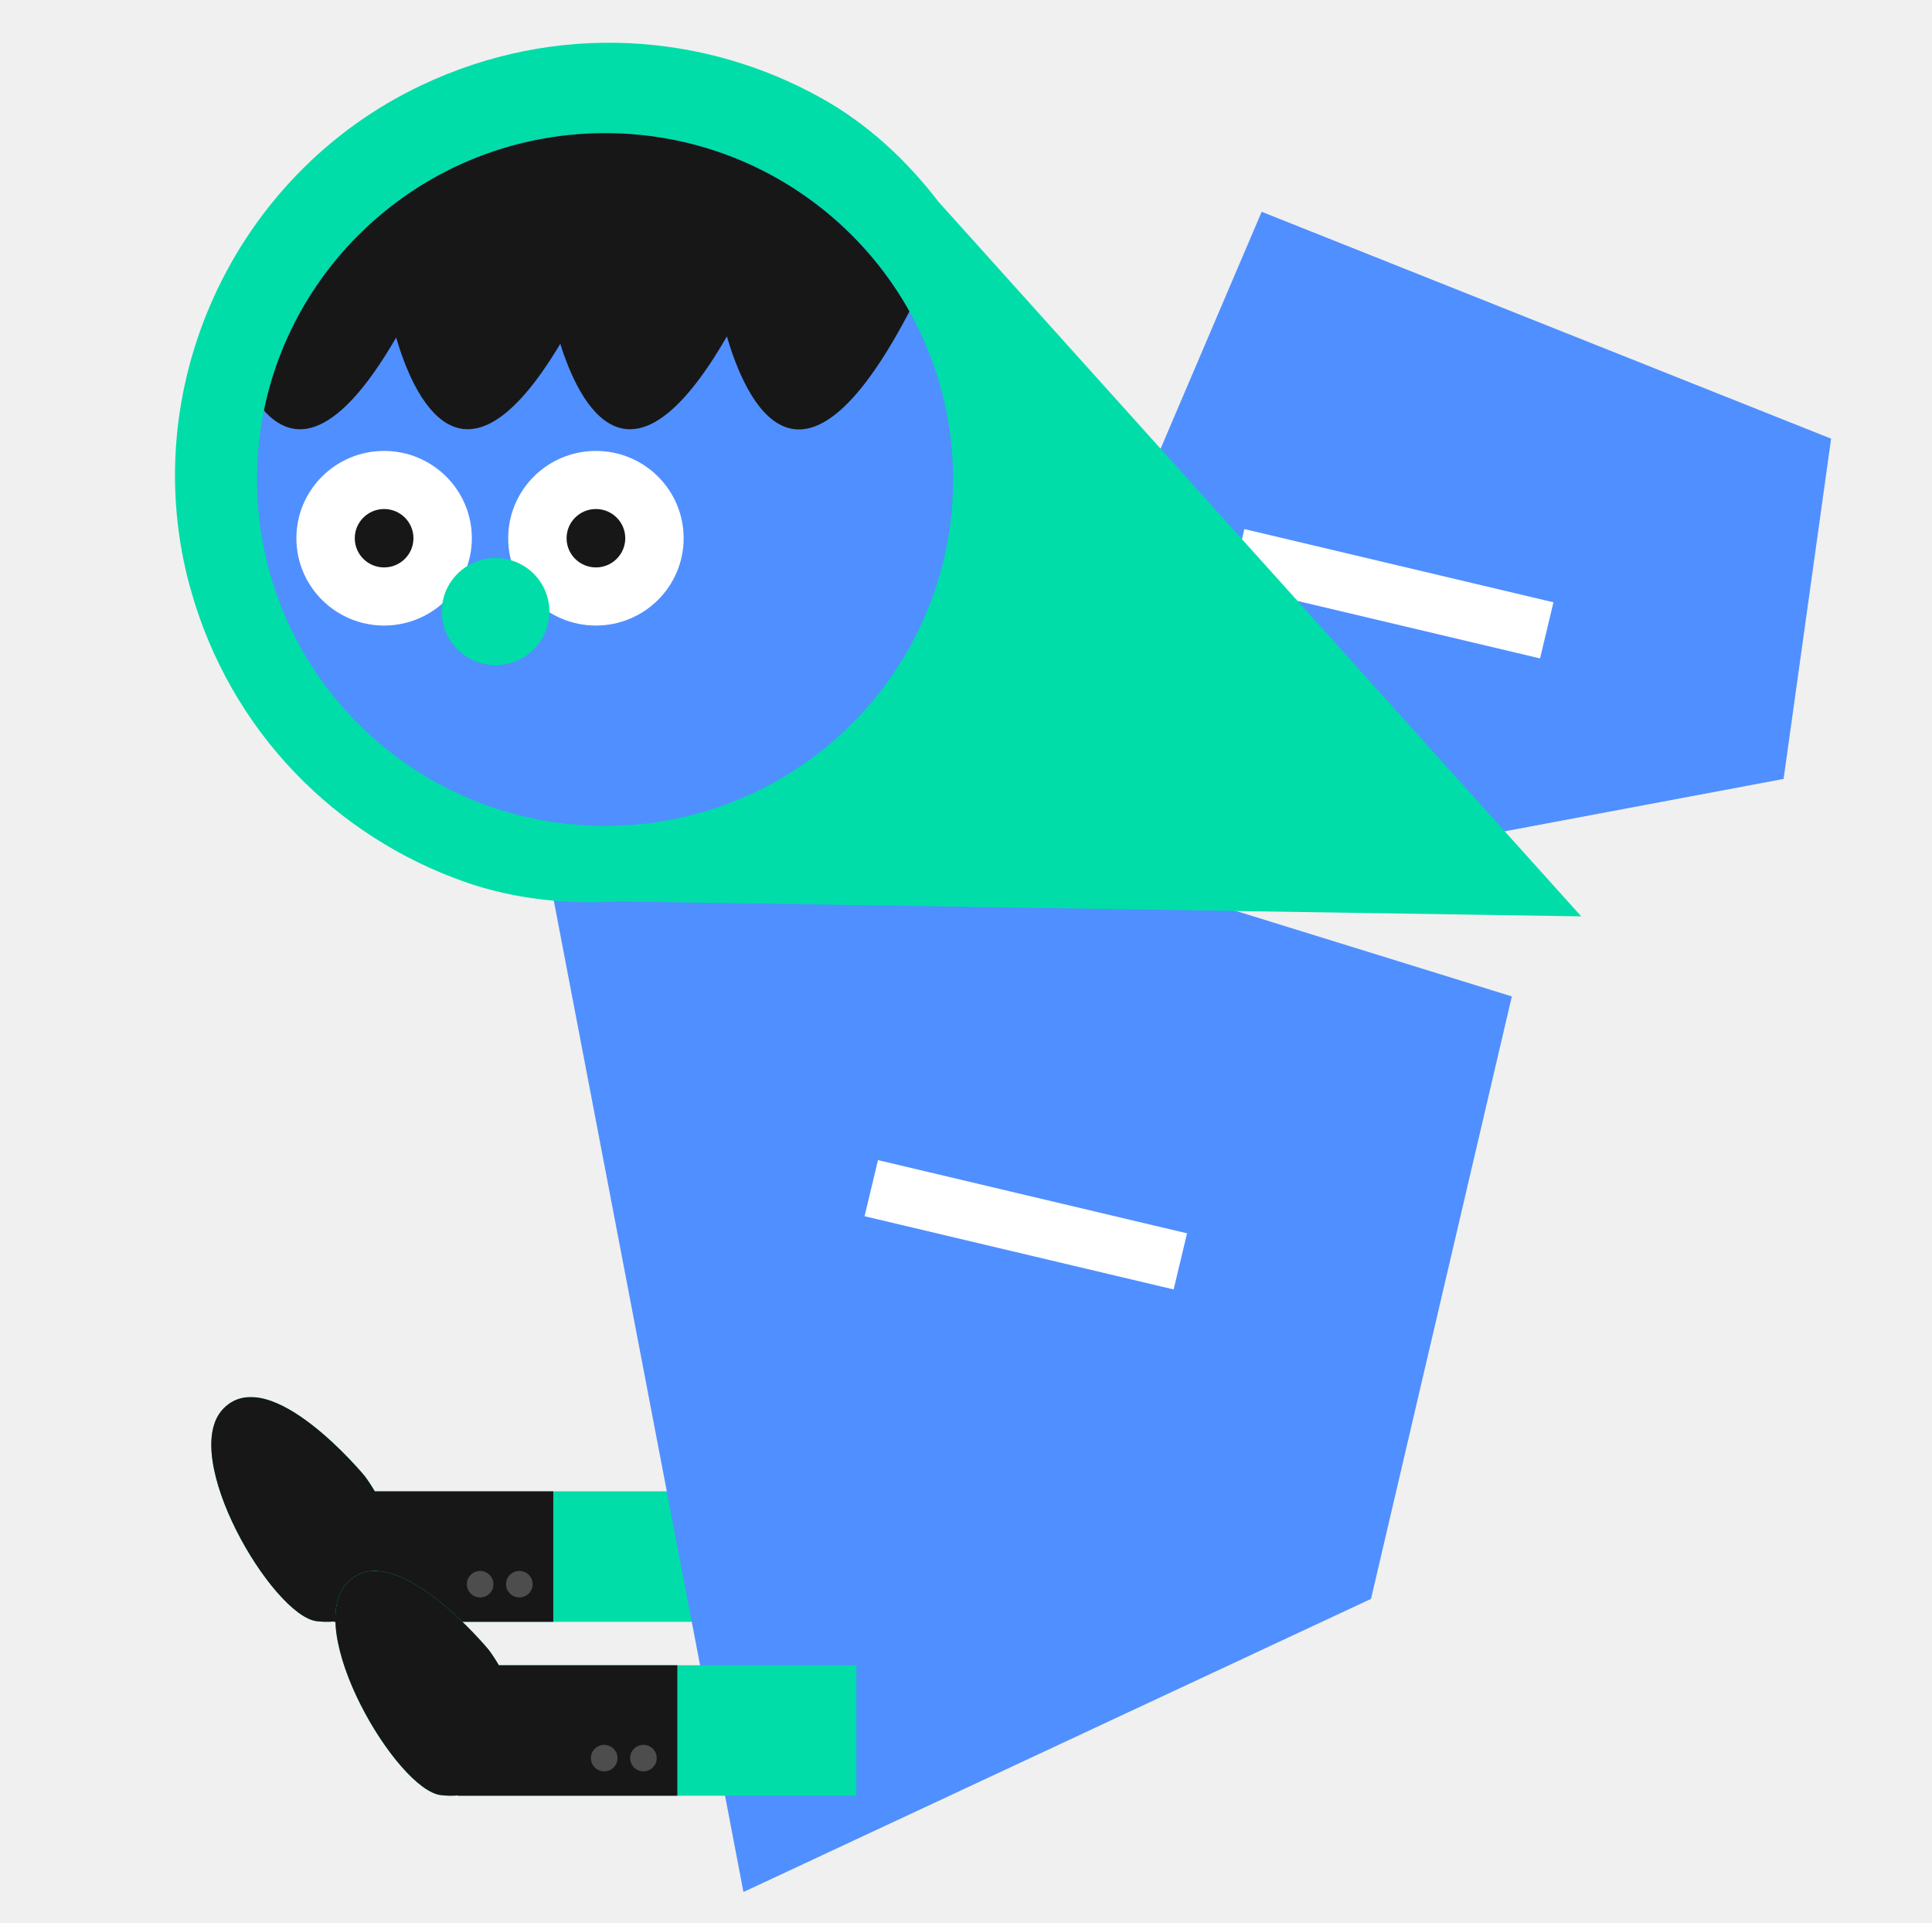
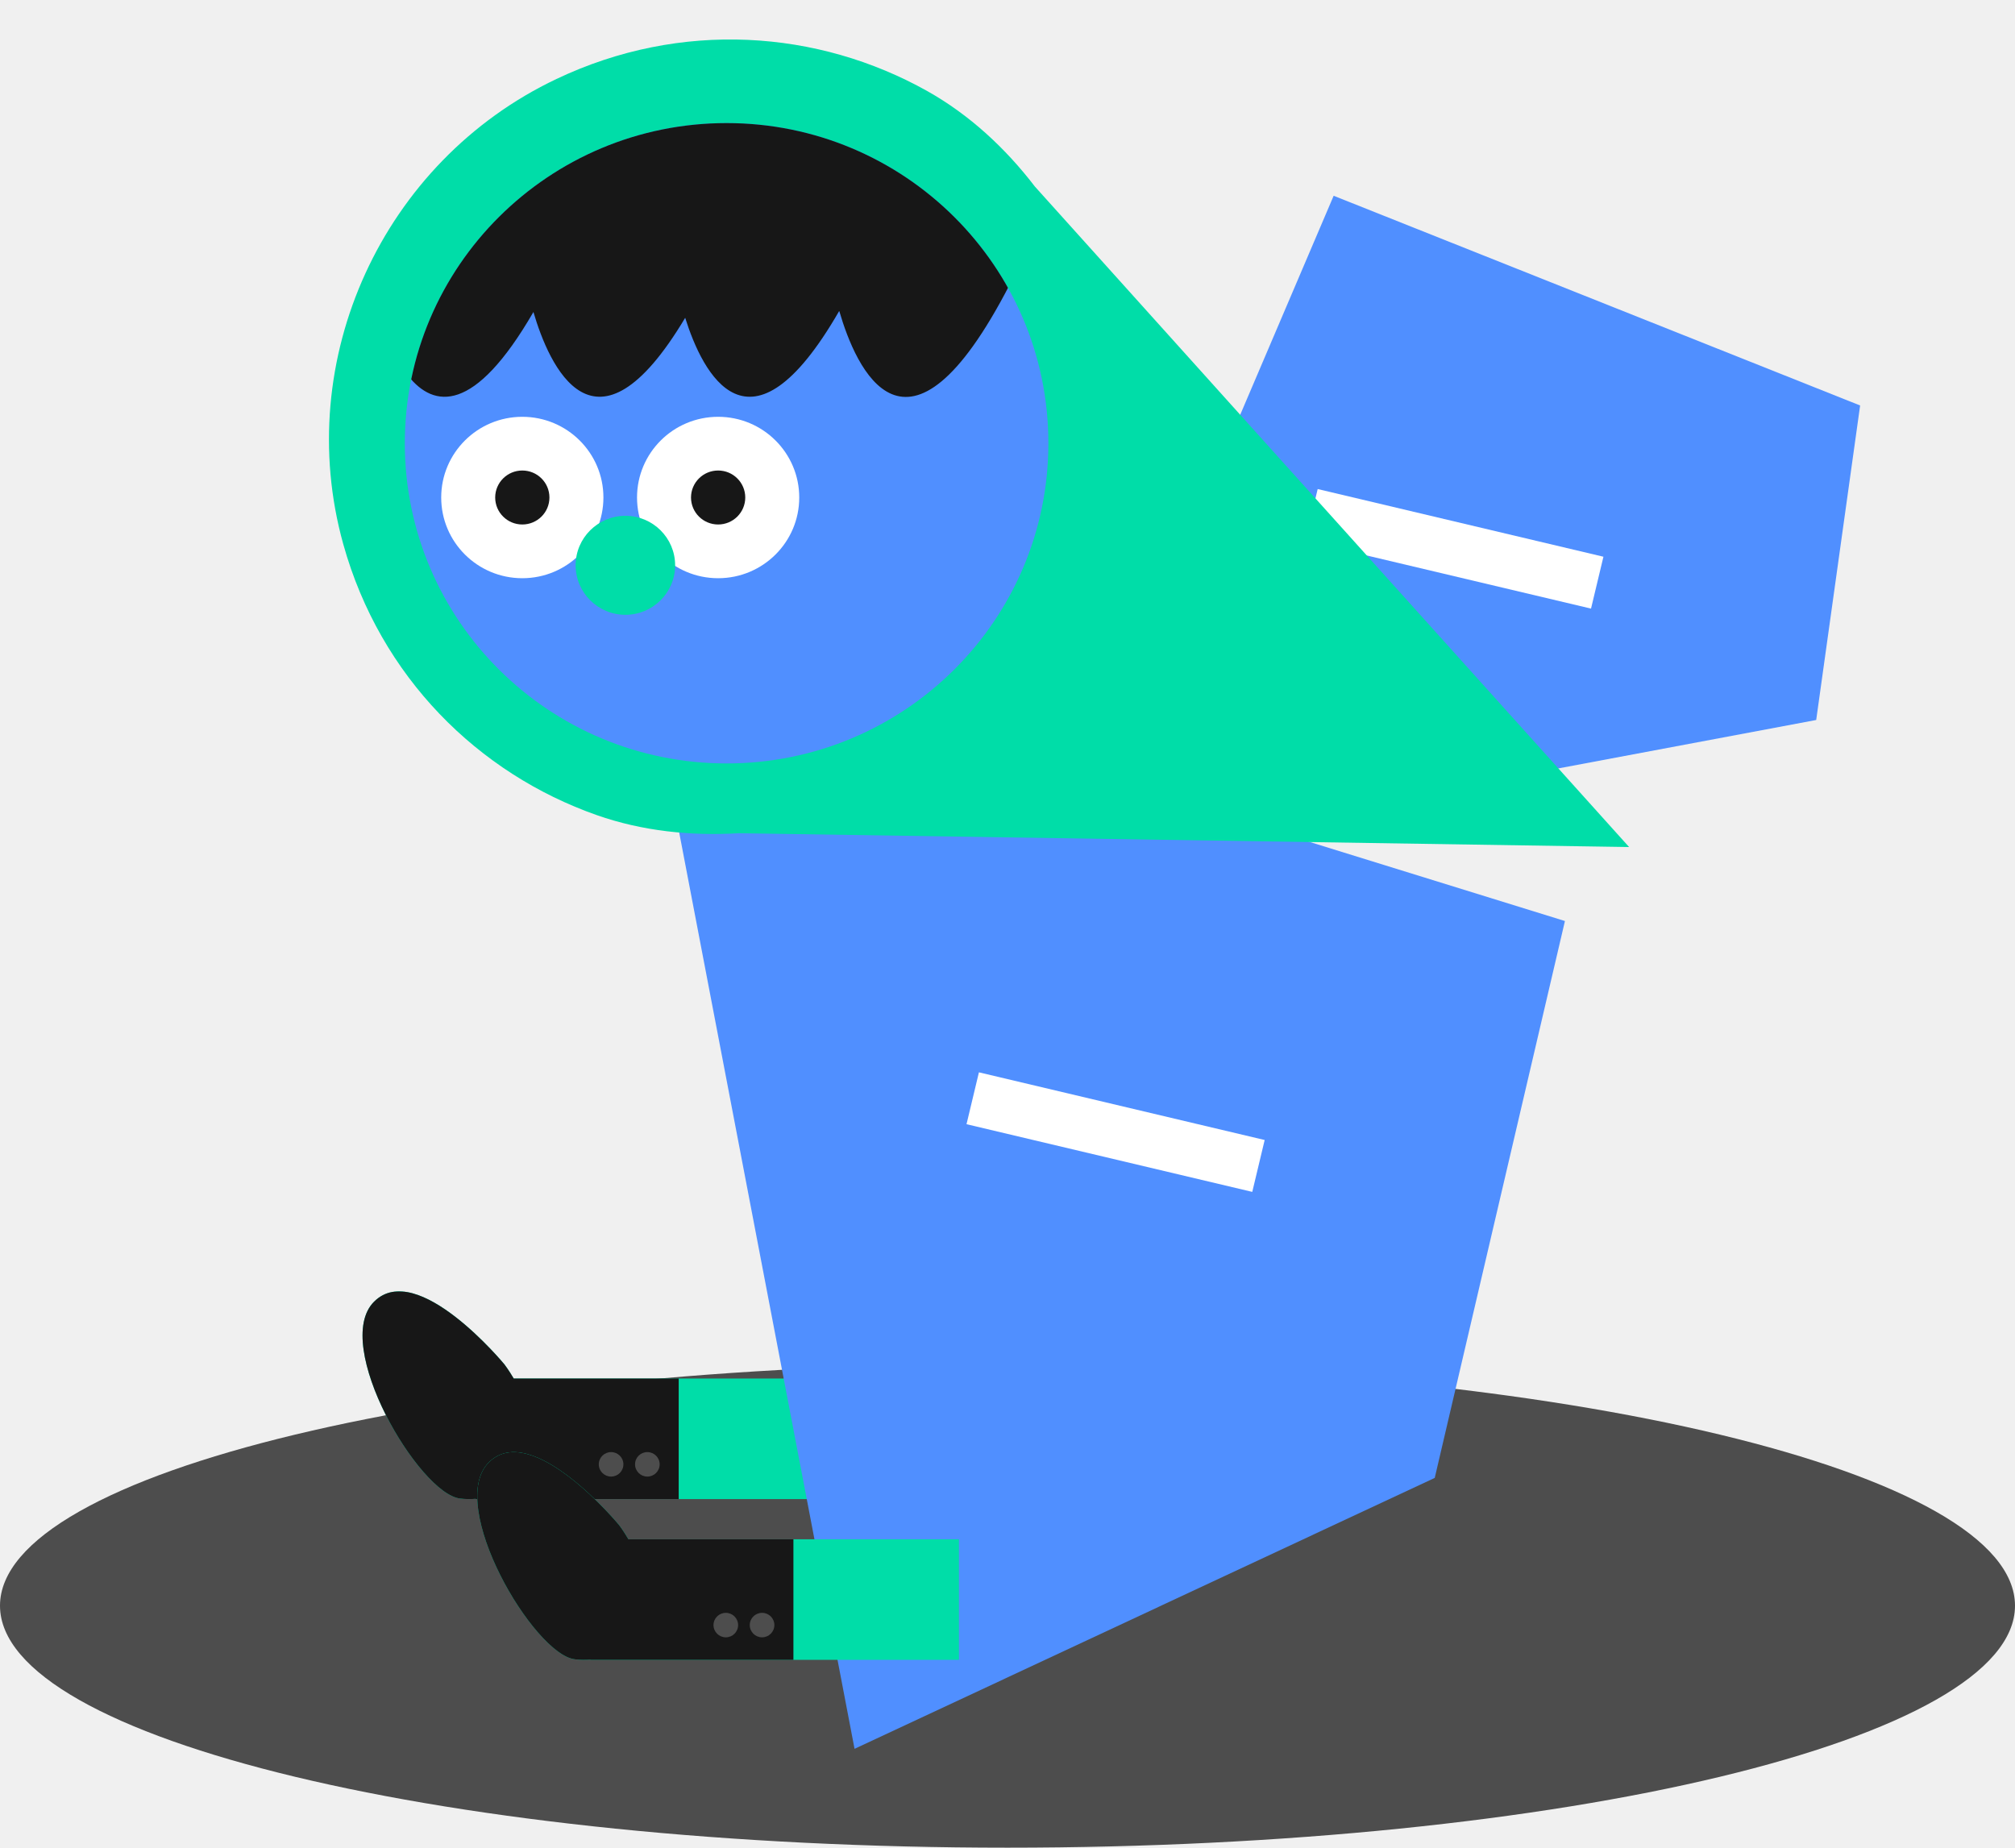
- <svg xmlns="http://www.w3.org/2000/svg" width="203" height="202" viewBox="0 0 203 202" fill="none">
-   <path d="M76.945 170.383V156.677H39.382C38.811 155.704 38.329 155.076 38.329 155.076C38.329 155.076 28.42 143.061 23.518 147.939C18.616 152.817 28.646 169.814 33.307 170.323C33.939 170.398 34.51 170.398 35.066 170.353V170.383H76.93H76.945Z" fill="#00DDA8" />
-   <mask id="mask0_1746_20287" style="mask-type:luminance" maskUnits="userSpaceOnUse" x="22" y="146" width="55" height="25">
-     <path d="M76.945 170.383V156.677H39.382C38.811 155.704 38.329 155.076 38.329 155.076C38.329 155.076 28.42 143.061 23.518 147.939C18.616 152.817 28.646 169.814 33.307 170.323C33.939 170.398 34.51 170.398 35.066 170.353V170.383H76.93H76.945Z" fill="white" />
+ <svg xmlns="http://www.w3.org/2000/svg" width="229" height="210" viewBox="0 0 229 210" fill="none">
+   <ellipse cx="114.5" cy="182.5" rx="114.5" ry="27.5" fill="#4D4D4D" />
+   <path d="M95.945 170.383V156.677H58.382C57.811 155.704 57.329 155.076 57.329 155.076C57.329 155.076 47.42 143.061 42.518 147.939C37.616 152.817 47.646 169.814 52.307 170.323C52.939 170.398 53.51 170.398 54.066 170.353V170.383H95.93H95.945Z" fill="#00DDA8" />
+   <mask id="mask0_2094_2716" style="mask-type:luminance" maskUnits="userSpaceOnUse" x="41" y="146" width="55" height="25">
+     <path d="M95.945 170.383V156.677H58.382C57.811 155.704 57.329 155.076 57.329 155.076C57.329 155.076 47.42 143.061 42.518 147.939C37.616 152.817 47.646 169.814 52.307 170.323C52.939 170.398 53.51 170.398 54.066 170.353V170.383H95.93H95.945Z" fill="white" />
  </mask>
-   <g mask="url(#mask0_1746_20287)">
-     <path d="M58.133 192.618V146.757H12.045V192.618H58.133Z" fill="#171717" />
+   <g mask="url(#mask0_2094_2716)">
+     <path d="M77.133 192.618V146.757H31.045V192.618H77.133Z" fill="#171717" />
  </g>
-   <path d="M54.569 167.824C55.342 167.824 55.968 167.201 55.968 166.433C55.968 165.664 55.342 165.041 54.569 165.041C53.797 165.041 53.171 165.664 53.171 166.433C53.171 167.201 53.797 167.824 54.569 167.824Z" fill="#4D4D4D" />
-   <path d="M50.449 167.824C51.222 167.824 51.848 167.201 51.848 166.433C51.848 165.664 51.222 165.041 50.449 165.041C49.677 165.041 49.051 165.664 49.051 166.433C49.051 167.201 49.677 167.824 50.449 167.824Z" fill="#4D4D4D" />
-   <path d="M53.893 72.166L78.117 198.768L144.055 167.974L158.851 104.681L53.893 72.166Z" fill="#508FFF" />
-   <path d="M100.162 98.202L132.567 22.25L192.399 46.086L187.407 81.832L100.162 98.217V98.202Z" fill="#508FFF" />
-   <path d="M163.226 63.276L130.751 55.584L129.341 61.479L161.816 69.172L163.226 63.276Z" fill="white" />
-   <path d="M124.727 129.57L92.252 121.878L90.842 127.773L123.317 135.466L124.727 129.57Z" fill="white" />
-   <path d="M64.975 94.701L166.144 96.272L98.613 21.203C95.275 16.848 91.185 13.048 86.388 10.354C73.982 3.397 58.404 2.244 44.239 8.978C24.495 18.345 14.165 40.894 20.014 61.857C24.225 76.954 35.367 87.922 48.84 92.651C53.998 94.461 59.517 95.03 64.975 94.701Z" fill="#00DDA8" />
-   <path d="M63.577 86.77C83.774 86.77 100.147 70.478 100.147 50.38C100.147 30.283 83.774 13.99 63.577 13.99C43.38 13.99 27.006 30.283 27.006 50.38C27.006 70.478 43.38 86.77 63.577 86.77Z" fill="#508FFF" />
-   <mask id="mask1_1746_20287" style="mask-type:luminance" maskUnits="userSpaceOnUse" x="27" y="13" width="74" height="74">
-     <path d="M63.577 86.77C83.774 86.77 100.147 70.478 100.147 50.38C100.147 30.283 83.774 13.99 63.577 13.99C43.38 13.99 27.006 30.283 27.006 50.38C27.006 70.478 43.38 86.77 63.577 86.77Z" fill="white" />
+   <path d="M73.569 167.824C74.342 167.824 74.968 167.201 74.968 166.433C74.968 165.664 74.342 165.041 73.569 165.041C72.797 165.041 72.171 165.664 72.171 166.433C72.171 167.201 72.797 167.824 73.569 167.824Z" fill="#4D4D4D" />
+   <path d="M69.449 167.824C70.222 167.824 70.848 167.201 70.848 166.433C70.848 165.664 70.222 165.041 69.449 165.041C68.677 165.041 68.051 165.664 68.051 166.433C68.051 167.201 68.677 167.824 69.449 167.824Z" fill="#4D4D4D" />
+   <path d="M72.893 72.166L97.117 198.768L163.055 167.974L177.851 104.681L72.893 72.166Z" fill="#508FFF" />
+   <path d="M119.162 98.202L151.567 22.25L211.399 46.086L206.407 81.832L119.162 98.217V98.202Z" fill="#508FFF" />
+   <path d="M182.226 63.276L149.751 55.584L148.341 61.479L180.816 69.172L182.226 63.276Z" fill="white" />
+   <path d="M143.727 129.57L111.252 121.878L109.842 127.773L142.317 135.466L143.727 129.57Z" fill="white" />
+   <path d="M83.975 94.701L185.144 96.272L117.613 21.203C114.275 16.848 110.185 13.048 105.388 10.354C92.982 3.397 77.404 2.244 63.239 8.978C43.495 18.345 33.165 40.894 39.014 61.857C43.225 76.954 54.367 87.922 67.84 92.651C72.998 94.461 78.517 95.03 83.975 94.701Z" fill="#00DDA8" />
+   <path d="M82.577 86.77C102.774 86.77 119.147 70.478 119.147 50.38C119.147 30.283 102.774 13.99 82.577 13.99C62.38 13.99 46.007 30.283 46.007 50.38C46.007 70.478 62.38 86.77 82.577 86.77Z" fill="#508FFF" />
+   <mask id="mask1_2094_2716" style="mask-type:luminance" maskUnits="userSpaceOnUse" x="46" y="13" width="74" height="74">
+     <path d="M82.577 86.77C102.774 86.77 119.147 70.478 119.147 50.38C119.147 30.283 102.774 13.99 82.577 13.99C62.38 13.99 46.007 30.283 46.007 50.38C46.007 70.478 62.38 86.77 82.577 86.77Z" fill="white" />
  </mask>
-   <g mask="url(#mask1_1746_20287)">
-     <path d="M95.365 23.043L79.035 12.18L43.277 14.649L27.383 32.559L23.277 32.604C23.277 32.604 28.179 58.7 41.623 35.462C43.382 41.462 48.555 53.403 58.87 36.12C60.825 42.36 66.133 53.103 76.358 35.372H76.388C78.238 41.731 83.982 55.138 95.741 32.365L95.365 23.028V23.043Z" fill="#171717" />
+   <g mask="url(#mask1_2094_2716)">
+     <path d="M114.365 23.043L98.035 12.18L62.277 14.649L46.383 32.559L42.277 32.604C42.277 32.604 47.179 58.7 60.623 35.462C62.382 41.462 67.555 53.403 77.87 36.12C79.825 42.36 85.133 53.103 95.358 35.372H95.388C97.238 41.731 102.982 55.138 114.741 32.365L114.365 23.028V23.043Z" fill="#171717" />
  </g>
-   <path d="M40.359 65.718C45.45 65.718 49.577 61.611 49.577 56.545C49.577 51.48 45.45 47.373 40.359 47.373C35.269 47.373 31.142 51.48 31.142 56.545C31.142 61.611 35.269 65.718 40.359 65.718Z" fill="white" />
-   <path d="M40.359 59.612C42.062 59.612 43.442 58.239 43.442 56.545C43.442 54.851 42.062 53.477 40.359 53.477C38.657 53.477 37.277 54.851 37.277 56.545C37.277 58.239 38.657 59.612 40.359 59.612Z" fill="#171717" />
-   <path d="M62.614 65.718C67.705 65.718 71.832 61.611 71.832 56.545C71.832 51.48 67.705 47.373 62.614 47.373C57.523 47.373 53.397 51.48 53.397 56.545C53.397 61.611 57.523 65.718 62.614 65.718Z" fill="white" />
-   <path d="M62.614 59.612C64.317 59.612 65.697 58.239 65.697 56.545C65.697 54.851 64.317 53.477 62.614 53.477C60.912 53.477 59.532 54.851 59.532 56.545C59.532 58.239 60.912 59.612 62.614 59.612Z" fill="#171717" />
-   <path d="M52.073 69.877C55.196 69.877 57.727 67.358 57.727 64.251C57.727 61.144 55.196 58.625 52.073 58.625C48.951 58.625 46.419 61.144 46.419 64.251C46.419 67.358 48.951 69.877 52.073 69.877Z" fill="#00DDA8" />
-   <path d="M89.982 188.653V174.947H52.419C51.848 173.974 51.367 173.345 51.367 173.345C51.367 173.345 41.457 161.33 36.555 166.208C31.653 171.086 41.683 188.084 46.344 188.593C46.976 188.668 47.547 188.668 48.103 188.623V188.653H89.967H89.982Z" fill="#00DDA8" />
-   <mask id="mask2_1746_20287" style="mask-type:luminance" maskUnits="userSpaceOnUse" x="35" y="165" width="55" height="24">
-     <path d="M89.982 188.653V174.947H52.419C51.848 173.974 51.367 173.345 51.367 173.345C51.367 173.345 41.457 161.33 36.555 166.208C31.653 171.086 41.683 188.084 46.344 188.593C46.976 188.668 47.547 188.668 48.103 188.623V188.653H89.967H89.982Z" fill="white" />
+   <path d="M59.359 65.718C64.45 65.718 68.577 61.611 68.577 56.545C68.577 51.48 64.45 47.373 59.359 47.373C54.269 47.373 50.142 51.48 50.142 56.545C50.142 61.611 54.269 65.718 59.359 65.718Z" fill="white" />
+   <path d="M59.359 59.612C61.062 59.612 62.442 58.239 62.442 56.545C62.442 54.851 61.062 53.477 59.359 53.477C57.657 53.477 56.277 54.851 56.277 56.545C56.277 58.239 57.657 59.612 59.359 59.612Z" fill="#171717" />
+   <path d="M81.614 65.718C86.705 65.718 90.832 61.611 90.832 56.545C90.832 51.48 86.705 47.373 81.614 47.373C76.523 47.373 72.397 51.48 72.397 56.545C72.397 61.611 76.523 65.718 81.614 65.718Z" fill="white" />
+   <path d="M81.614 59.612C83.317 59.612 84.697 58.239 84.697 56.545C84.697 54.851 83.317 53.477 81.614 53.477C79.912 53.477 78.532 54.851 78.532 56.545C78.532 58.239 79.912 59.612 81.614 59.612Z" fill="#171717" />
+   <path d="M71.073 69.877C74.196 69.877 76.727 67.358 76.727 64.251C76.727 61.144 74.196 58.625 71.073 58.625C67.951 58.625 65.419 61.144 65.419 64.251C65.419 67.358 67.951 69.877 71.073 69.877Z" fill="#00DDA8" />
+   <path d="M108.982 188.653V174.947H71.419C70.848 173.974 70.367 173.345 70.367 173.345C70.367 173.345 60.457 161.33 55.555 166.208C50.653 171.086 60.683 188.084 65.344 188.593C65.976 188.668 66.547 188.668 67.103 188.623V188.653H108.967H108.982Z" fill="#00DDA8" />
+   <mask id="mask2_2094_2716" style="mask-type:luminance" maskUnits="userSpaceOnUse" x="54" y="165" width="55" height="24">
+     <path d="M108.982 188.653V174.947H71.419C70.848 173.974 70.367 173.345 70.367 173.345C70.367 173.345 60.457 161.33 55.555 166.208C50.653 171.086 60.683 188.084 65.344 188.593C65.976 188.668 66.547 188.668 67.103 188.623V188.653H108.967H108.982Z" fill="white" />
  </mask>
-   <g mask="url(#mask2_1746_20287)">
-     <path d="M71.17 210.888V165.026H25.082V210.888H71.17Z" fill="#171717" />
+   <g mask="url(#mask2_2094_2716)">
+     <path d="M90.17 210.888V165.026H44.082V210.888H90.17Z" fill="#171717" />
  </g>
-   <path d="M67.607 186.094C68.379 186.094 69.005 185.471 69.005 184.702C69.005 183.934 68.379 183.311 67.607 183.311C66.834 183.311 66.208 183.934 66.208 184.702C66.208 185.471 66.834 186.094 67.607 186.094Z" fill="#4D4D4D" />
-   <path d="M63.486 186.094C64.259 186.094 64.885 185.471 64.885 184.702C64.885 183.934 64.259 183.311 63.486 183.311C62.714 183.311 62.088 183.934 62.088 184.702C62.088 185.471 62.714 186.094 63.486 186.094Z" fill="#4D4D4D" />
+   <path d="M86.607 186.094C87.379 186.094 88.005 185.471 88.005 184.702C88.005 183.934 87.379 183.311 86.607 183.311C85.834 183.311 85.208 183.934 85.208 184.702C85.208 185.471 85.834 186.094 86.607 186.094Z" fill="#4D4D4D" />
+   <path d="M82.486 186.094C83.259 186.094 83.885 185.471 83.885 184.702C83.885 183.934 83.259 183.311 82.486 183.311C81.714 183.311 81.088 183.934 81.088 184.702C81.088 185.471 81.714 186.094 82.486 186.094Z" fill="#4D4D4D" />
</svg>
